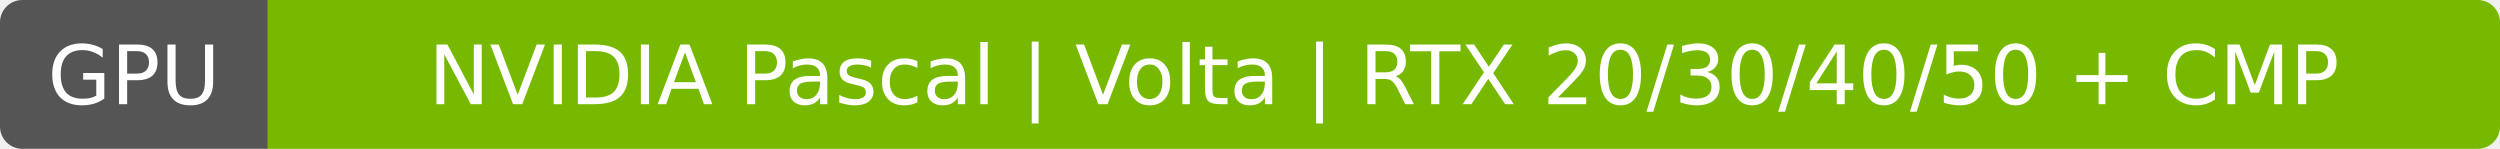
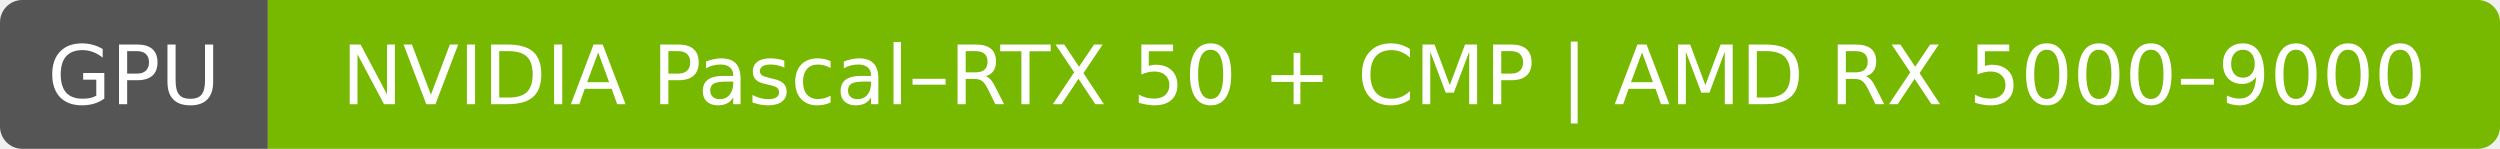
- <svg xmlns="http://www.w3.org/2000/svg" width="336" height="20" role="img" aria-label="GPU: NVIDIA Pascal | Volta | RTX 20/30/40/50 + CMP">
+ <svg xmlns="http://www.w3.org/2000/svg" width="336" height="20" role="img" aria-label="GPU: NVIDIA Pascal–RTX 50 + CMP | AMD RX 5000–9000">
  <clipPath id="r">
    <rect width="336" height="20" rx="3" />
  </clipPath>
  <g clip-path="url(#r)">
    <rect width="36" height="20" fill="#555" />
    <rect x="36" width="300" height="20" fill="#76b900" />
  </g>
  <g fill="#fff" text-anchor="middle" font-family="Verdana,Geneva,DejaVu Sans,sans-serif" font-size="11">
    <text x="18" y="14">GPU</text>
-     <text x="186" y="14">NVIDIA Pascal | Volta | RTX 20/30/40/50 + CMP</text>
+     <text x="186" y="14">NVIDIA Pascal–RTX 50 + CMP | AMD RX 5000–9000</text>
  </g>
</svg>
